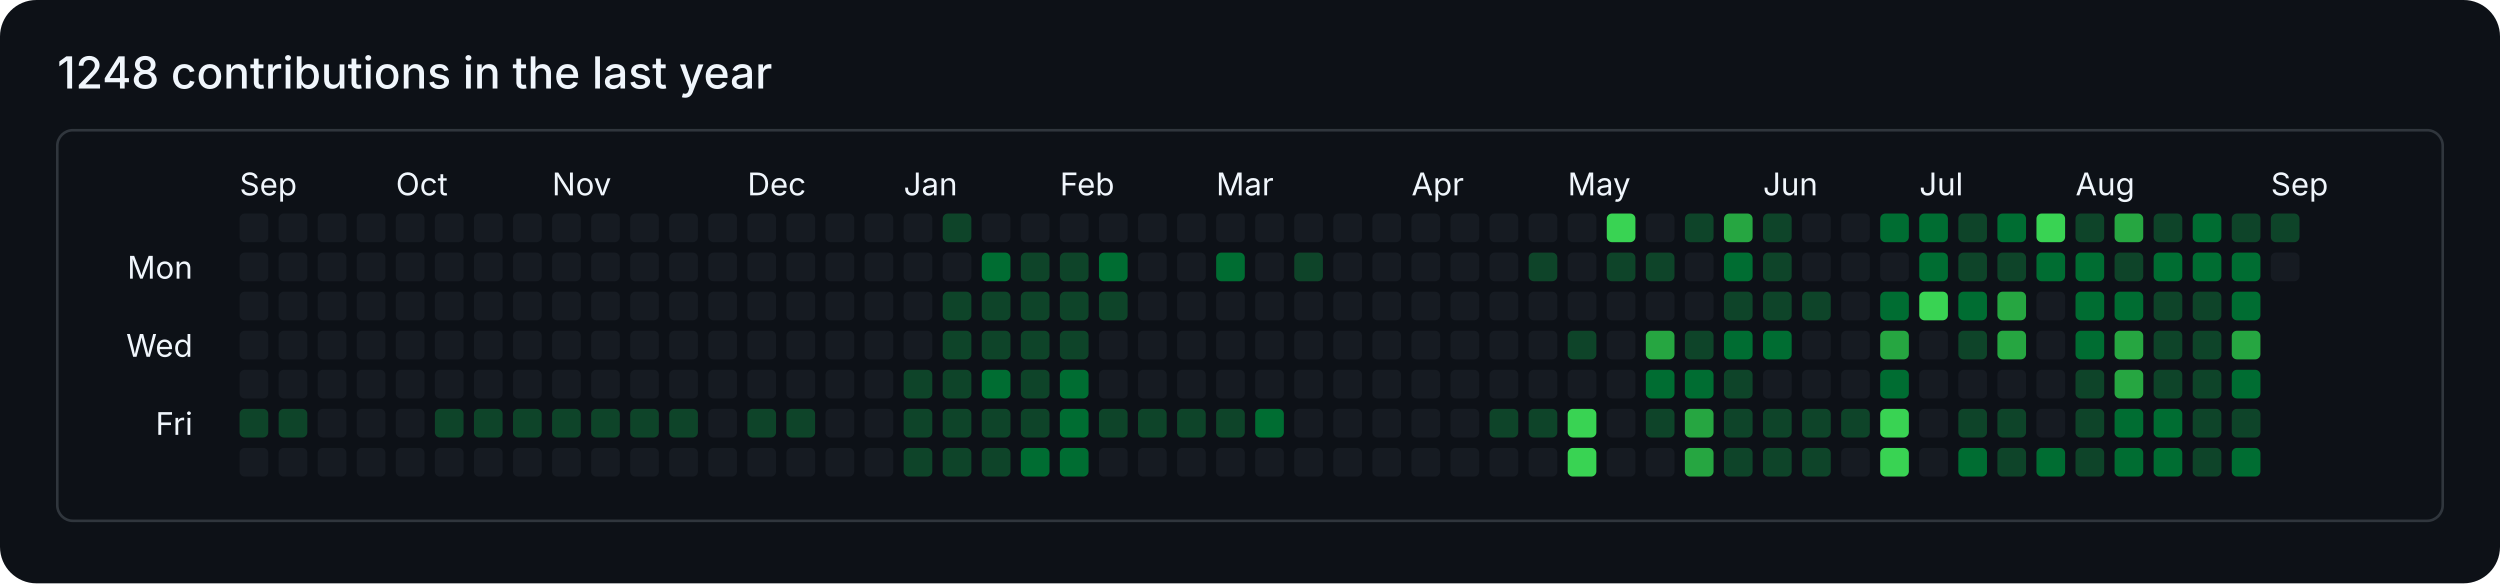
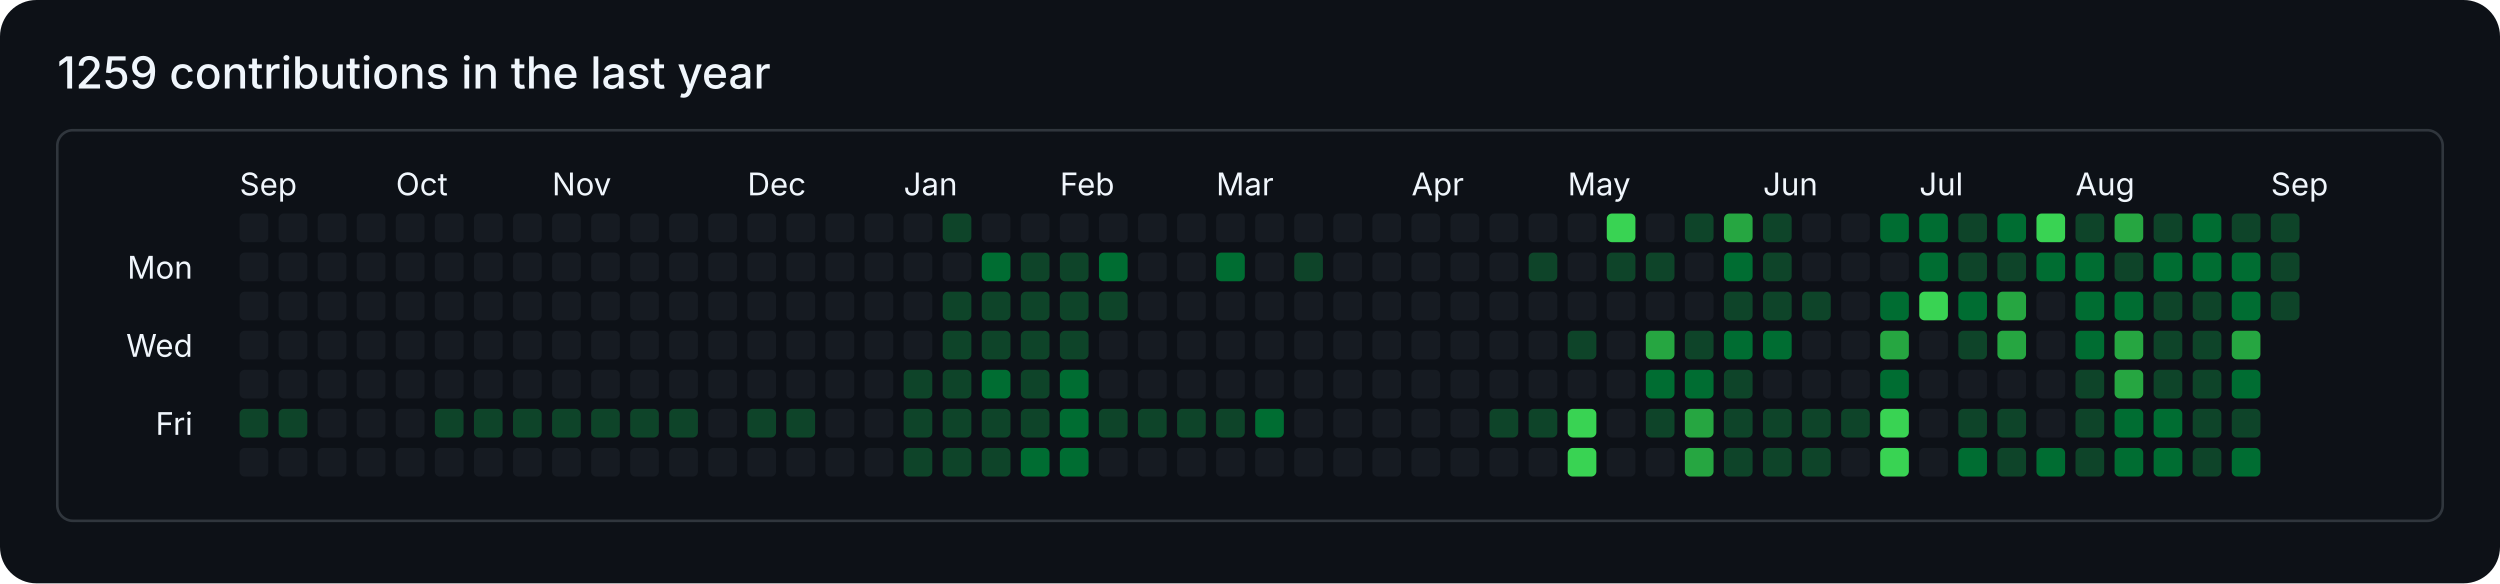
<svg xmlns="http://www.w3.org/2000/svg" width="1200" height="280" viewBox="0 0 960 224" fill="none" role="img" aria-label="AleksZyro GitHub contribution calendar">
  <style>
    .title { font: 500 17px -apple-system, BlinkMacSystemFont, 'Segoe UI', sans-serif; fill: #f0f6fc; }
    .month-label, .weekday-label, .legend, .hint { font: 400 12px -apple-system, BlinkMacSystemFont, 'Segoe UI', sans-serif; fill: #f0f6fc; }
    .hint, .legend-muted { fill: #8b949e; }
    .day-cell { shape-rendering: geometricPrecision; }
  </style>
  <rect width="960" height="224" rx="14" fill="#0d1117" />
-   <text x="22" y="34" class="title">1248 contributions in the last year</text>
+   <text x="22" y="34" class="title">1259 contributions in the last year</text>
  <rect x="22" y="50" width="916" height="150" rx="6" fill="none" stroke="#30363d" />
  <text x="92" y="75" class="month-label">Sep</text>
  <text x="152" y="75" class="month-label">Oct</text>
  <text x="212" y="75" class="month-label">Nov</text>
  <text x="287" y="75" class="month-label">Dec</text>
  <text x="347" y="75" class="month-label">Jan</text>
  <text x="407" y="75" class="month-label">Feb</text>
  <text x="467" y="75" class="month-label">Mar</text>
  <text x="542" y="75" class="month-label">Apr</text>
  <text x="602" y="75" class="month-label">May</text>
  <text x="677" y="75" class="month-label">Jun</text>
  <text x="737" y="75" class="month-label">Jul</text>
  <text x="797" y="75" class="month-label">Aug</text>
  <text x="872" y="75" class="month-label">Sep</text>
  <text x="74" y="107" class="weekday-label" text-anchor="end">Mon</text>
  <text x="74" y="137" class="weekday-label" text-anchor="end">Wed</text>
  <text x="74" y="167" class="weekday-label" text-anchor="end">Fri</text>
  <rect class="day-cell" x="92" y="82" width="11" height="11" rx="2" fill="#161b22" />
  <rect class="day-cell" x="92" y="97" width="11" height="11" rx="2" fill="#161b22" />
  <rect class="day-cell" x="92" y="112" width="11" height="11" rx="2" fill="#161b22" />
  <rect class="day-cell" x="92" y="127" width="11" height="11" rx="2" fill="#161b22" />
  <rect class="day-cell" x="92" y="142" width="11" height="11" rx="2" fill="#161b22" />
  <rect class="day-cell" x="92" y="157" width="11" height="11" rx="2" fill="#0e4429" />
  <rect class="day-cell" x="92" y="172" width="11" height="11" rx="2" fill="#161b22" />
  <rect class="day-cell" x="107" y="82" width="11" height="11" rx="2" fill="#161b22" />
  <rect class="day-cell" x="107" y="97" width="11" height="11" rx="2" fill="#161b22" />
  <rect class="day-cell" x="107" y="112" width="11" height="11" rx="2" fill="#161b22" />
  <rect class="day-cell" x="107" y="127" width="11" height="11" rx="2" fill="#161b22" />
  <rect class="day-cell" x="107" y="142" width="11" height="11" rx="2" fill="#161b22" />
  <rect class="day-cell" x="107" y="157" width="11" height="11" rx="2" fill="#0e4429" />
  <rect class="day-cell" x="107" y="172" width="11" height="11" rx="2" fill="#161b22" />
  <rect class="day-cell" x="122" y="82" width="11" height="11" rx="2" fill="#161b22" />
  <rect class="day-cell" x="122" y="97" width="11" height="11" rx="2" fill="#161b22" />
  <rect class="day-cell" x="122" y="112" width="11" height="11" rx="2" fill="#161b22" />
  <rect class="day-cell" x="122" y="127" width="11" height="11" rx="2" fill="#161b22" />
  <rect class="day-cell" x="122" y="142" width="11" height="11" rx="2" fill="#161b22" />
  <rect class="day-cell" x="122" y="157" width="11" height="11" rx="2" fill="#161b22" />
  <rect class="day-cell" x="122" y="172" width="11" height="11" rx="2" fill="#161b22" />
  <rect class="day-cell" x="137" y="82" width="11" height="11" rx="2" fill="#161b22" />
  <rect class="day-cell" x="137" y="97" width="11" height="11" rx="2" fill="#161b22" />
  <rect class="day-cell" x="137" y="112" width="11" height="11" rx="2" fill="#161b22" />
  <rect class="day-cell" x="137" y="127" width="11" height="11" rx="2" fill="#161b22" />
  <rect class="day-cell" x="137" y="142" width="11" height="11" rx="2" fill="#161b22" />
  <rect class="day-cell" x="137" y="157" width="11" height="11" rx="2" fill="#161b22" />
  <rect class="day-cell" x="137" y="172" width="11" height="11" rx="2" fill="#161b22" />
  <rect class="day-cell" x="152" y="82" width="11" height="11" rx="2" fill="#161b22" />
  <rect class="day-cell" x="152" y="97" width="11" height="11" rx="2" fill="#161b22" />
  <rect class="day-cell" x="152" y="112" width="11" height="11" rx="2" fill="#161b22" />
  <rect class="day-cell" x="152" y="127" width="11" height="11" rx="2" fill="#161b22" />
  <rect class="day-cell" x="152" y="142" width="11" height="11" rx="2" fill="#161b22" />
  <rect class="day-cell" x="152" y="157" width="11" height="11" rx="2" fill="#161b22" />
  <rect class="day-cell" x="152" y="172" width="11" height="11" rx="2" fill="#161b22" />
  <rect class="day-cell" x="167" y="82" width="11" height="11" rx="2" fill="#161b22" />
  <rect class="day-cell" x="167" y="97" width="11" height="11" rx="2" fill="#161b22" />
  <rect class="day-cell" x="167" y="112" width="11" height="11" rx="2" fill="#161b22" />
  <rect class="day-cell" x="167" y="127" width="11" height="11" rx="2" fill="#161b22" />
  <rect class="day-cell" x="167" y="142" width="11" height="11" rx="2" fill="#161b22" />
  <rect class="day-cell" x="167" y="157" width="11" height="11" rx="2" fill="#0e4429" />
  <rect class="day-cell" x="167" y="172" width="11" height="11" rx="2" fill="#161b22" />
  <rect class="day-cell" x="182" y="82" width="11" height="11" rx="2" fill="#161b22" />
  <rect class="day-cell" x="182" y="97" width="11" height="11" rx="2" fill="#161b22" />
  <rect class="day-cell" x="182" y="112" width="11" height="11" rx="2" fill="#161b22" />
  <rect class="day-cell" x="182" y="127" width="11" height="11" rx="2" fill="#161b22" />
  <rect class="day-cell" x="182" y="142" width="11" height="11" rx="2" fill="#161b22" />
  <rect class="day-cell" x="182" y="157" width="11" height="11" rx="2" fill="#0e4429" />
  <rect class="day-cell" x="182" y="172" width="11" height="11" rx="2" fill="#161b22" />
  <rect class="day-cell" x="197" y="82" width="11" height="11" rx="2" fill="#161b22" />
  <rect class="day-cell" x="197" y="97" width="11" height="11" rx="2" fill="#161b22" />
  <rect class="day-cell" x="197" y="112" width="11" height="11" rx="2" fill="#161b22" />
  <rect class="day-cell" x="197" y="127" width="11" height="11" rx="2" fill="#161b22" />
  <rect class="day-cell" x="197" y="142" width="11" height="11" rx="2" fill="#161b22" />
  <rect class="day-cell" x="197" y="157" width="11" height="11" rx="2" fill="#0e4429" />
  <rect class="day-cell" x="197" y="172" width="11" height="11" rx="2" fill="#161b22" />
  <rect class="day-cell" x="212" y="82" width="11" height="11" rx="2" fill="#161b22" />
  <rect class="day-cell" x="212" y="97" width="11" height="11" rx="2" fill="#161b22" />
  <rect class="day-cell" x="212" y="112" width="11" height="11" rx="2" fill="#161b22" />
  <rect class="day-cell" x="212" y="127" width="11" height="11" rx="2" fill="#161b22" />
  <rect class="day-cell" x="212" y="142" width="11" height="11" rx="2" fill="#161b22" />
  <rect class="day-cell" x="212" y="157" width="11" height="11" rx="2" fill="#0e4429" />
  <rect class="day-cell" x="212" y="172" width="11" height="11" rx="2" fill="#161b22" />
  <rect class="day-cell" x="227" y="82" width="11" height="11" rx="2" fill="#161b22" />
  <rect class="day-cell" x="227" y="97" width="11" height="11" rx="2" fill="#161b22" />
  <rect class="day-cell" x="227" y="112" width="11" height="11" rx="2" fill="#161b22" />
  <rect class="day-cell" x="227" y="127" width="11" height="11" rx="2" fill="#161b22" />
  <rect class="day-cell" x="227" y="142" width="11" height="11" rx="2" fill="#161b22" />
  <rect class="day-cell" x="227" y="157" width="11" height="11" rx="2" fill="#0e4429" />
  <rect class="day-cell" x="227" y="172" width="11" height="11" rx="2" fill="#161b22" />
  <rect class="day-cell" x="242" y="82" width="11" height="11" rx="2" fill="#161b22" />
  <rect class="day-cell" x="242" y="97" width="11" height="11" rx="2" fill="#161b22" />
  <rect class="day-cell" x="242" y="112" width="11" height="11" rx="2" fill="#161b22" />
  <rect class="day-cell" x="242" y="127" width="11" height="11" rx="2" fill="#161b22" />
  <rect class="day-cell" x="242" y="142" width="11" height="11" rx="2" fill="#161b22" />
  <rect class="day-cell" x="242" y="157" width="11" height="11" rx="2" fill="#0e4429" />
  <rect class="day-cell" x="242" y="172" width="11" height="11" rx="2" fill="#161b22" />
  <rect class="day-cell" x="257" y="82" width="11" height="11" rx="2" fill="#161b22" />
  <rect class="day-cell" x="257" y="97" width="11" height="11" rx="2" fill="#161b22" />
  <rect class="day-cell" x="257" y="112" width="11" height="11" rx="2" fill="#161b22" />
  <rect class="day-cell" x="257" y="127" width="11" height="11" rx="2" fill="#161b22" />
  <rect class="day-cell" x="257" y="142" width="11" height="11" rx="2" fill="#161b22" />
  <rect class="day-cell" x="257" y="157" width="11" height="11" rx="2" fill="#0e4429" />
  <rect class="day-cell" x="257" y="172" width="11" height="11" rx="2" fill="#161b22" />
  <rect class="day-cell" x="272" y="82" width="11" height="11" rx="2" fill="#161b22" />
  <rect class="day-cell" x="272" y="97" width="11" height="11" rx="2" fill="#161b22" />
  <rect class="day-cell" x="272" y="112" width="11" height="11" rx="2" fill="#161b22" />
  <rect class="day-cell" x="272" y="127" width="11" height="11" rx="2" fill="#161b22" />
  <rect class="day-cell" x="272" y="142" width="11" height="11" rx="2" fill="#161b22" />
  <rect class="day-cell" x="272" y="157" width="11" height="11" rx="2" fill="#161b22" />
  <rect class="day-cell" x="272" y="172" width="11" height="11" rx="2" fill="#161b22" />
  <rect class="day-cell" x="287" y="82" width="11" height="11" rx="2" fill="#161b22" />
  <rect class="day-cell" x="287" y="97" width="11" height="11" rx="2" fill="#161b22" />
  <rect class="day-cell" x="287" y="112" width="11" height="11" rx="2" fill="#161b22" />
  <rect class="day-cell" x="287" y="127" width="11" height="11" rx="2" fill="#161b22" />
  <rect class="day-cell" x="287" y="142" width="11" height="11" rx="2" fill="#161b22" />
  <rect class="day-cell" x="287" y="157" width="11" height="11" rx="2" fill="#0e4429" />
  <rect class="day-cell" x="287" y="172" width="11" height="11" rx="2" fill="#161b22" />
  <rect class="day-cell" x="302" y="82" width="11" height="11" rx="2" fill="#161b22" />
  <rect class="day-cell" x="302" y="97" width="11" height="11" rx="2" fill="#161b22" />
  <rect class="day-cell" x="302" y="112" width="11" height="11" rx="2" fill="#161b22" />
  <rect class="day-cell" x="302" y="127" width="11" height="11" rx="2" fill="#161b22" />
  <rect class="day-cell" x="302" y="142" width="11" height="11" rx="2" fill="#161b22" />
  <rect class="day-cell" x="302" y="157" width="11" height="11" rx="2" fill="#0e4429" />
  <rect class="day-cell" x="302" y="172" width="11" height="11" rx="2" fill="#161b22" />
  <rect class="day-cell" x="317" y="82" width="11" height="11" rx="2" fill="#161b22" />
  <rect class="day-cell" x="317" y="97" width="11" height="11" rx="2" fill="#161b22" />
  <rect class="day-cell" x="317" y="112" width="11" height="11" rx="2" fill="#161b22" />
  <rect class="day-cell" x="317" y="127" width="11" height="11" rx="2" fill="#161b22" />
  <rect class="day-cell" x="317" y="142" width="11" height="11" rx="2" fill="#161b22" />
  <rect class="day-cell" x="317" y="157" width="11" height="11" rx="2" fill="#161b22" />
  <rect class="day-cell" x="317" y="172" width="11" height="11" rx="2" fill="#161b22" />
  <rect class="day-cell" x="332" y="82" width="11" height="11" rx="2" fill="#161b22" />
  <rect class="day-cell" x="332" y="97" width="11" height="11" rx="2" fill="#161b22" />
  <rect class="day-cell" x="332" y="112" width="11" height="11" rx="2" fill="#161b22" />
  <rect class="day-cell" x="332" y="127" width="11" height="11" rx="2" fill="#161b22" />
  <rect class="day-cell" x="332" y="142" width="11" height="11" rx="2" fill="#161b22" />
  <rect class="day-cell" x="332" y="157" width="11" height="11" rx="2" fill="#161b22" />
  <rect class="day-cell" x="332" y="172" width="11" height="11" rx="2" fill="#161b22" />
  <rect class="day-cell" x="347" y="82" width="11" height="11" rx="2" fill="#161b22" />
  <rect class="day-cell" x="347" y="97" width="11" height="11" rx="2" fill="#161b22" />
  <rect class="day-cell" x="347" y="112" width="11" height="11" rx="2" fill="#161b22" />
  <rect class="day-cell" x="347" y="127" width="11" height="11" rx="2" fill="#161b22" />
  <rect class="day-cell" x="347" y="142" width="11" height="11" rx="2" fill="#0e4429" />
  <rect class="day-cell" x="347" y="157" width="11" height="11" rx="2" fill="#0e4429" />
  <rect class="day-cell" x="347" y="172" width="11" height="11" rx="2" fill="#0e4429" />
  <rect class="day-cell" x="362" y="82" width="11" height="11" rx="2" fill="#0e4429" />
  <rect class="day-cell" x="362" y="97" width="11" height="11" rx="2" fill="#161b22" />
  <rect class="day-cell" x="362" y="112" width="11" height="11" rx="2" fill="#0e4429" />
  <rect class="day-cell" x="362" y="127" width="11" height="11" rx="2" fill="#0e4429" />
  <rect class="day-cell" x="362" y="142" width="11" height="11" rx="2" fill="#0e4429" />
  <rect class="day-cell" x="362" y="157" width="11" height="11" rx="2" fill="#0e4429" />
  <rect class="day-cell" x="362" y="172" width="11" height="11" rx="2" fill="#0e4429" />
  <rect class="day-cell" x="377" y="82" width="11" height="11" rx="2" fill="#161b22" />
  <rect class="day-cell" x="377" y="97" width="11" height="11" rx="2" fill="#006d32" />
  <rect class="day-cell" x="377" y="112" width="11" height="11" rx="2" fill="#0e4429" />
  <rect class="day-cell" x="377" y="127" width="11" height="11" rx="2" fill="#0e4429" />
  <rect class="day-cell" x="377" y="142" width="11" height="11" rx="2" fill="#006d32" />
  <rect class="day-cell" x="377" y="157" width="11" height="11" rx="2" fill="#0e4429" />
  <rect class="day-cell" x="377" y="172" width="11" height="11" rx="2" fill="#0e4429" />
  <rect class="day-cell" x="392" y="82" width="11" height="11" rx="2" fill="#161b22" />
  <rect class="day-cell" x="392" y="97" width="11" height="11" rx="2" fill="#0e4429" />
  <rect class="day-cell" x="392" y="112" width="11" height="11" rx="2" fill="#0e4429" />
  <rect class="day-cell" x="392" y="127" width="11" height="11" rx="2" fill="#0e4429" />
  <rect class="day-cell" x="392" y="142" width="11" height="11" rx="2" fill="#0e4429" />
  <rect class="day-cell" x="392" y="157" width="11" height="11" rx="2" fill="#0e4429" />
  <rect class="day-cell" x="392" y="172" width="11" height="11" rx="2" fill="#006d32" />
  <rect class="day-cell" x="407" y="82" width="11" height="11" rx="2" fill="#161b22" />
  <rect class="day-cell" x="407" y="97" width="11" height="11" rx="2" fill="#0e4429" />
  <rect class="day-cell" x="407" y="112" width="11" height="11" rx="2" fill="#0e4429" />
  <rect class="day-cell" x="407" y="127" width="11" height="11" rx="2" fill="#0e4429" />
  <rect class="day-cell" x="407" y="142" width="11" height="11" rx="2" fill="#006d32" />
  <rect class="day-cell" x="407" y="157" width="11" height="11" rx="2" fill="#006d32" />
  <rect class="day-cell" x="407" y="172" width="11" height="11" rx="2" fill="#006d32" />
  <rect class="day-cell" x="422" y="82" width="11" height="11" rx="2" fill="#161b22" />
  <rect class="day-cell" x="422" y="97" width="11" height="11" rx="2" fill="#006d32" />
  <rect class="day-cell" x="422" y="112" width="11" height="11" rx="2" fill="#0e4429" />
  <rect class="day-cell" x="422" y="127" width="11" height="11" rx="2" fill="#161b22" />
  <rect class="day-cell" x="422" y="142" width="11" height="11" rx="2" fill="#161b22" />
  <rect class="day-cell" x="422" y="157" width="11" height="11" rx="2" fill="#0e4429" />
  <rect class="day-cell" x="422" y="172" width="11" height="11" rx="2" fill="#161b22" />
  <rect class="day-cell" x="437" y="82" width="11" height="11" rx="2" fill="#161b22" />
  <rect class="day-cell" x="437" y="97" width="11" height="11" rx="2" fill="#161b22" />
  <rect class="day-cell" x="437" y="112" width="11" height="11" rx="2" fill="#161b22" />
  <rect class="day-cell" x="437" y="127" width="11" height="11" rx="2" fill="#161b22" />
  <rect class="day-cell" x="437" y="142" width="11" height="11" rx="2" fill="#161b22" />
  <rect class="day-cell" x="437" y="157" width="11" height="11" rx="2" fill="#0e4429" />
  <rect class="day-cell" x="437" y="172" width="11" height="11" rx="2" fill="#161b22" />
  <rect class="day-cell" x="452" y="82" width="11" height="11" rx="2" fill="#161b22" />
  <rect class="day-cell" x="452" y="97" width="11" height="11" rx="2" fill="#161b22" />
  <rect class="day-cell" x="452" y="112" width="11" height="11" rx="2" fill="#161b22" />
  <rect class="day-cell" x="452" y="127" width="11" height="11" rx="2" fill="#161b22" />
  <rect class="day-cell" x="452" y="142" width="11" height="11" rx="2" fill="#161b22" />
  <rect class="day-cell" x="452" y="157" width="11" height="11" rx="2" fill="#0e4429" />
  <rect class="day-cell" x="452" y="172" width="11" height="11" rx="2" fill="#161b22" />
  <rect class="day-cell" x="467" y="82" width="11" height="11" rx="2" fill="#161b22" />
  <rect class="day-cell" x="467" y="97" width="11" height="11" rx="2" fill="#006d32" />
  <rect class="day-cell" x="467" y="112" width="11" height="11" rx="2" fill="#161b22" />
  <rect class="day-cell" x="467" y="127" width="11" height="11" rx="2" fill="#161b22" />
  <rect class="day-cell" x="467" y="142" width="11" height="11" rx="2" fill="#161b22" />
  <rect class="day-cell" x="467" y="157" width="11" height="11" rx="2" fill="#0e4429" />
  <rect class="day-cell" x="467" y="172" width="11" height="11" rx="2" fill="#161b22" />
  <rect class="day-cell" x="482" y="82" width="11" height="11" rx="2" fill="#161b22" />
  <rect class="day-cell" x="482" y="97" width="11" height="11" rx="2" fill="#161b22" />
  <rect class="day-cell" x="482" y="112" width="11" height="11" rx="2" fill="#161b22" />
  <rect class="day-cell" x="482" y="127" width="11" height="11" rx="2" fill="#161b22" />
  <rect class="day-cell" x="482" y="142" width="11" height="11" rx="2" fill="#161b22" />
  <rect class="day-cell" x="482" y="157" width="11" height="11" rx="2" fill="#006d32" />
  <rect class="day-cell" x="482" y="172" width="11" height="11" rx="2" fill="#161b22" />
  <rect class="day-cell" x="497" y="82" width="11" height="11" rx="2" fill="#161b22" />
  <rect class="day-cell" x="497" y="97" width="11" height="11" rx="2" fill="#0e4429" />
  <rect class="day-cell" x="497" y="112" width="11" height="11" rx="2" fill="#161b22" />
  <rect class="day-cell" x="497" y="127" width="11" height="11" rx="2" fill="#161b22" />
  <rect class="day-cell" x="497" y="142" width="11" height="11" rx="2" fill="#161b22" />
  <rect class="day-cell" x="497" y="157" width="11" height="11" rx="2" fill="#161b22" />
  <rect class="day-cell" x="497" y="172" width="11" height="11" rx="2" fill="#161b22" />
  <rect class="day-cell" x="512" y="82" width="11" height="11" rx="2" fill="#161b22" />
  <rect class="day-cell" x="512" y="97" width="11" height="11" rx="2" fill="#161b22" />
  <rect class="day-cell" x="512" y="112" width="11" height="11" rx="2" fill="#161b22" />
  <rect class="day-cell" x="512" y="127" width="11" height="11" rx="2" fill="#161b22" />
  <rect class="day-cell" x="512" y="142" width="11" height="11" rx="2" fill="#161b22" />
  <rect class="day-cell" x="512" y="157" width="11" height="11" rx="2" fill="#161b22" />
  <rect class="day-cell" x="512" y="172" width="11" height="11" rx="2" fill="#161b22" />
  <rect class="day-cell" x="527" y="82" width="11" height="11" rx="2" fill="#161b22" />
  <rect class="day-cell" x="527" y="97" width="11" height="11" rx="2" fill="#161b22" />
  <rect class="day-cell" x="527" y="112" width="11" height="11" rx="2" fill="#161b22" />
  <rect class="day-cell" x="527" y="127" width="11" height="11" rx="2" fill="#161b22" />
  <rect class="day-cell" x="527" y="142" width="11" height="11" rx="2" fill="#161b22" />
  <rect class="day-cell" x="527" y="157" width="11" height="11" rx="2" fill="#161b22" />
  <rect class="day-cell" x="527" y="172" width="11" height="11" rx="2" fill="#161b22" />
  <rect class="day-cell" x="542" y="82" width="11" height="11" rx="2" fill="#161b22" />
  <rect class="day-cell" x="542" y="97" width="11" height="11" rx="2" fill="#161b22" />
  <rect class="day-cell" x="542" y="112" width="11" height="11" rx="2" fill="#161b22" />
  <rect class="day-cell" x="542" y="127" width="11" height="11" rx="2" fill="#161b22" />
  <rect class="day-cell" x="542" y="142" width="11" height="11" rx="2" fill="#161b22" />
  <rect class="day-cell" x="542" y="157" width="11" height="11" rx="2" fill="#161b22" />
  <rect class="day-cell" x="542" y="172" width="11" height="11" rx="2" fill="#161b22" />
  <rect class="day-cell" x="557" y="82" width="11" height="11" rx="2" fill="#161b22" />
  <rect class="day-cell" x="557" y="97" width="11" height="11" rx="2" fill="#161b22" />
  <rect class="day-cell" x="557" y="112" width="11" height="11" rx="2" fill="#161b22" />
  <rect class="day-cell" x="557" y="127" width="11" height="11" rx="2" fill="#161b22" />
  <rect class="day-cell" x="557" y="142" width="11" height="11" rx="2" fill="#161b22" />
  <rect class="day-cell" x="557" y="157" width="11" height="11" rx="2" fill="#161b22" />
  <rect class="day-cell" x="557" y="172" width="11" height="11" rx="2" fill="#161b22" />
  <rect class="day-cell" x="572" y="82" width="11" height="11" rx="2" fill="#161b22" />
  <rect class="day-cell" x="572" y="97" width="11" height="11" rx="2" fill="#161b22" />
  <rect class="day-cell" x="572" y="112" width="11" height="11" rx="2" fill="#161b22" />
  <rect class="day-cell" x="572" y="127" width="11" height="11" rx="2" fill="#161b22" />
  <rect class="day-cell" x="572" y="142" width="11" height="11" rx="2" fill="#161b22" />
  <rect class="day-cell" x="572" y="157" width="11" height="11" rx="2" fill="#0e4429" />
  <rect class="day-cell" x="572" y="172" width="11" height="11" rx="2" fill="#161b22" />
  <rect class="day-cell" x="587" y="82" width="11" height="11" rx="2" fill="#161b22" />
  <rect class="day-cell" x="587" y="97" width="11" height="11" rx="2" fill="#0e4429" />
  <rect class="day-cell" x="587" y="112" width="11" height="11" rx="2" fill="#161b22" />
  <rect class="day-cell" x="587" y="127" width="11" height="11" rx="2" fill="#161b22" />
  <rect class="day-cell" x="587" y="142" width="11" height="11" rx="2" fill="#161b22" />
  <rect class="day-cell" x="587" y="157" width="11" height="11" rx="2" fill="#0e4429" />
  <rect class="day-cell" x="587" y="172" width="11" height="11" rx="2" fill="#161b22" />
  <rect class="day-cell" x="602" y="82" width="11" height="11" rx="2" fill="#161b22" />
  <rect class="day-cell" x="602" y="97" width="11" height="11" rx="2" fill="#161b22" />
  <rect class="day-cell" x="602" y="112" width="11" height="11" rx="2" fill="#161b22" />
  <rect class="day-cell" x="602" y="127" width="11" height="11" rx="2" fill="#0e4429" />
  <rect class="day-cell" x="602" y="142" width="11" height="11" rx="2" fill="#161b22" />
  <rect class="day-cell" x="602" y="157" width="11" height="11" rx="2" fill="#39d353" />
  <rect class="day-cell" x="602" y="172" width="11" height="11" rx="2" fill="#39d353" />
  <rect class="day-cell" x="617" y="82" width="11" height="11" rx="2" fill="#39d353" />
  <rect class="day-cell" x="617" y="97" width="11" height="11" rx="2" fill="#0e4429" />
  <rect class="day-cell" x="617" y="112" width="11" height="11" rx="2" fill="#161b22" />
  <rect class="day-cell" x="617" y="127" width="11" height="11" rx="2" fill="#161b22" />
  <rect class="day-cell" x="617" y="142" width="11" height="11" rx="2" fill="#161b22" />
  <rect class="day-cell" x="617" y="157" width="11" height="11" rx="2" fill="#161b22" />
  <rect class="day-cell" x="617" y="172" width="11" height="11" rx="2" fill="#161b22" />
  <rect class="day-cell" x="632" y="82" width="11" height="11" rx="2" fill="#161b22" />
  <rect class="day-cell" x="632" y="97" width="11" height="11" rx="2" fill="#0e4429" />
  <rect class="day-cell" x="632" y="112" width="11" height="11" rx="2" fill="#161b22" />
  <rect class="day-cell" x="632" y="127" width="11" height="11" rx="2" fill="#26a641" />
  <rect class="day-cell" x="632" y="142" width="11" height="11" rx="2" fill="#006d32" />
  <rect class="day-cell" x="632" y="157" width="11" height="11" rx="2" fill="#0e4429" />
  <rect class="day-cell" x="632" y="172" width="11" height="11" rx="2" fill="#161b22" />
  <rect class="day-cell" x="647" y="82" width="11" height="11" rx="2" fill="#0e4429" />
  <rect class="day-cell" x="647" y="97" width="11" height="11" rx="2" fill="#161b22" />
  <rect class="day-cell" x="647" y="112" width="11" height="11" rx="2" fill="#161b22" />
  <rect class="day-cell" x="647" y="127" width="11" height="11" rx="2" fill="#0e4429" />
  <rect class="day-cell" x="647" y="142" width="11" height="11" rx="2" fill="#006d32" />
  <rect class="day-cell" x="647" y="157" width="11" height="11" rx="2" fill="#26a641" />
  <rect class="day-cell" x="647" y="172" width="11" height="11" rx="2" fill="#26a641" />
  <rect class="day-cell" x="662" y="82" width="11" height="11" rx="2" fill="#26a641" />
  <rect class="day-cell" x="662" y="97" width="11" height="11" rx="2" fill="#006d32" />
  <rect class="day-cell" x="662" y="112" width="11" height="11" rx="2" fill="#0e4429" />
  <rect class="day-cell" x="662" y="127" width="11" height="11" rx="2" fill="#006d32" />
  <rect class="day-cell" x="662" y="142" width="11" height="11" rx="2" fill="#0e4429" />
  <rect class="day-cell" x="662" y="157" width="11" height="11" rx="2" fill="#0e4429" />
  <rect class="day-cell" x="662" y="172" width="11" height="11" rx="2" fill="#0e4429" />
  <rect class="day-cell" x="677" y="82" width="11" height="11" rx="2" fill="#0e4429" />
  <rect class="day-cell" x="677" y="97" width="11" height="11" rx="2" fill="#0e4429" />
  <rect class="day-cell" x="677" y="112" width="11" height="11" rx="2" fill="#0e4429" />
  <rect class="day-cell" x="677" y="127" width="11" height="11" rx="2" fill="#006d32" />
  <rect class="day-cell" x="677" y="142" width="11" height="11" rx="2" fill="#161b22" />
  <rect class="day-cell" x="677" y="157" width="11" height="11" rx="2" fill="#0e4429" />
  <rect class="day-cell" x="677" y="172" width="11" height="11" rx="2" fill="#0e4429" />
  <rect class="day-cell" x="692" y="82" width="11" height="11" rx="2" fill="#161b22" />
  <rect class="day-cell" x="692" y="97" width="11" height="11" rx="2" fill="#161b22" />
  <rect class="day-cell" x="692" y="112" width="11" height="11" rx="2" fill="#0e4429" />
  <rect class="day-cell" x="692" y="127" width="11" height="11" rx="2" fill="#161b22" />
  <rect class="day-cell" x="692" y="142" width="11" height="11" rx="2" fill="#161b22" />
  <rect class="day-cell" x="692" y="157" width="11" height="11" rx="2" fill="#0e4429" />
  <rect class="day-cell" x="692" y="172" width="11" height="11" rx="2" fill="#0e4429" />
  <rect class="day-cell" x="707" y="82" width="11" height="11" rx="2" fill="#161b22" />
  <rect class="day-cell" x="707" y="97" width="11" height="11" rx="2" fill="#161b22" />
  <rect class="day-cell" x="707" y="112" width="11" height="11" rx="2" fill="#161b22" />
  <rect class="day-cell" x="707" y="127" width="11" height="11" rx="2" fill="#161b22" />
  <rect class="day-cell" x="707" y="142" width="11" height="11" rx="2" fill="#161b22" />
  <rect class="day-cell" x="707" y="157" width="11" height="11" rx="2" fill="#0e4429" />
  <rect class="day-cell" x="707" y="172" width="11" height="11" rx="2" fill="#161b22" />
  <rect class="day-cell" x="722" y="82" width="11" height="11" rx="2" fill="#006d32" />
  <rect class="day-cell" x="722" y="97" width="11" height="11" rx="2" fill="#161b22" />
  <rect class="day-cell" x="722" y="112" width="11" height="11" rx="2" fill="#006d32" />
  <rect class="day-cell" x="722" y="127" width="11" height="11" rx="2" fill="#26a641" />
  <rect class="day-cell" x="722" y="142" width="11" height="11" rx="2" fill="#006d32" />
  <rect class="day-cell" x="722" y="157" width="11" height="11" rx="2" fill="#39d353" />
  <rect class="day-cell" x="722" y="172" width="11" height="11" rx="2" fill="#39d353" />
  <rect class="day-cell" x="737" y="82" width="11" height="11" rx="2" fill="#006d32" />
  <rect class="day-cell" x="737" y="97" width="11" height="11" rx="2" fill="#006d32" />
  <rect class="day-cell" x="737" y="112" width="11" height="11" rx="2" fill="#39d353" />
  <rect class="day-cell" x="737" y="127" width="11" height="11" rx="2" fill="#161b22" />
  <rect class="day-cell" x="737" y="142" width="11" height="11" rx="2" fill="#161b22" />
  <rect class="day-cell" x="737" y="157" width="11" height="11" rx="2" fill="#161b22" />
  <rect class="day-cell" x="737" y="172" width="11" height="11" rx="2" fill="#161b22" />
  <rect class="day-cell" x="752" y="82" width="11" height="11" rx="2" fill="#0e4429" />
  <rect class="day-cell" x="752" y="97" width="11" height="11" rx="2" fill="#0e4429" />
  <rect class="day-cell" x="752" y="112" width="11" height="11" rx="2" fill="#006d32" />
  <rect class="day-cell" x="752" y="127" width="11" height="11" rx="2" fill="#0e4429" />
  <rect class="day-cell" x="752" y="142" width="11" height="11" rx="2" fill="#161b22" />
  <rect class="day-cell" x="752" y="157" width="11" height="11" rx="2" fill="#0e4429" />
  <rect class="day-cell" x="752" y="172" width="11" height="11" rx="2" fill="#006d32" />
  <rect class="day-cell" x="767" y="82" width="11" height="11" rx="2" fill="#006d32" />
  <rect class="day-cell" x="767" y="97" width="11" height="11" rx="2" fill="#0e4429" />
  <rect class="day-cell" x="767" y="112" width="11" height="11" rx="2" fill="#26a641" />
  <rect class="day-cell" x="767" y="127" width="11" height="11" rx="2" fill="#26a641" />
  <rect class="day-cell" x="767" y="142" width="11" height="11" rx="2" fill="#161b22" />
  <rect class="day-cell" x="767" y="157" width="11" height="11" rx="2" fill="#0e4429" />
  <rect class="day-cell" x="767" y="172" width="11" height="11" rx="2" fill="#0e4429" />
  <rect class="day-cell" x="782" y="82" width="11" height="11" rx="2" fill="#39d353" />
  <rect class="day-cell" x="782" y="97" width="11" height="11" rx="2" fill="#006d32" />
  <rect class="day-cell" x="782" y="112" width="11" height="11" rx="2" fill="#161b22" />
  <rect class="day-cell" x="782" y="127" width="11" height="11" rx="2" fill="#161b22" />
  <rect class="day-cell" x="782" y="142" width="11" height="11" rx="2" fill="#161b22" />
  <rect class="day-cell" x="782" y="157" width="11" height="11" rx="2" fill="#161b22" />
  <rect class="day-cell" x="782" y="172" width="11" height="11" rx="2" fill="#006d32" />
  <rect class="day-cell" x="797" y="82" width="11" height="11" rx="2" fill="#0e4429" />
  <rect class="day-cell" x="797" y="97" width="11" height="11" rx="2" fill="#006d32" />
  <rect class="day-cell" x="797" y="112" width="11" height="11" rx="2" fill="#006d32" />
  <rect class="day-cell" x="797" y="127" width="11" height="11" rx="2" fill="#006d32" />
  <rect class="day-cell" x="797" y="142" width="11" height="11" rx="2" fill="#0e4429" />
  <rect class="day-cell" x="797" y="157" width="11" height="11" rx="2" fill="#0e4429" />
  <rect class="day-cell" x="797" y="172" width="11" height="11" rx="2" fill="#0e4429" />
  <rect class="day-cell" x="812" y="82" width="11" height="11" rx="2" fill="#26a641" />
  <rect class="day-cell" x="812" y="97" width="11" height="11" rx="2" fill="#0e4429" />
  <rect class="day-cell" x="812" y="112" width="11" height="11" rx="2" fill="#006d32" />
  <rect class="day-cell" x="812" y="127" width="11" height="11" rx="2" fill="#26a641" />
  <rect class="day-cell" x="812" y="142" width="11" height="11" rx="2" fill="#26a641" />
  <rect class="day-cell" x="812" y="157" width="11" height="11" rx="2" fill="#006d32" />
  <rect class="day-cell" x="812" y="172" width="11" height="11" rx="2" fill="#006d32" />
  <rect class="day-cell" x="827" y="82" width="11" height="11" rx="2" fill="#0e4429" />
  <rect class="day-cell" x="827" y="97" width="11" height="11" rx="2" fill="#006d32" />
  <rect class="day-cell" x="827" y="112" width="11" height="11" rx="2" fill="#0e4429" />
  <rect class="day-cell" x="827" y="127" width="11" height="11" rx="2" fill="#0e4429" />
  <rect class="day-cell" x="827" y="142" width="11" height="11" rx="2" fill="#0e4429" />
  <rect class="day-cell" x="827" y="157" width="11" height="11" rx="2" fill="#006d32" />
  <rect class="day-cell" x="827" y="172" width="11" height="11" rx="2" fill="#006d32" />
  <rect class="day-cell" x="842" y="82" width="11" height="11" rx="2" fill="#006d32" />
  <rect class="day-cell" x="842" y="97" width="11" height="11" rx="2" fill="#006d32" />
  <rect class="day-cell" x="842" y="112" width="11" height="11" rx="2" fill="#0e4429" />
  <rect class="day-cell" x="842" y="127" width="11" height="11" rx="2" fill="#0e4429" />
  <rect class="day-cell" x="842" y="142" width="11" height="11" rx="2" fill="#0e4429" />
  <rect class="day-cell" x="842" y="157" width="11" height="11" rx="2" fill="#0e4429" />
  <rect class="day-cell" x="842" y="172" width="11" height="11" rx="2" fill="#0e4429" />
  <rect class="day-cell" x="857" y="82" width="11" height="11" rx="2" fill="#0e4429" />
  <rect class="day-cell" x="857" y="97" width="11" height="11" rx="2" fill="#006d32" />
  <rect class="day-cell" x="857" y="112" width="11" height="11" rx="2" fill="#006d32" />
  <rect class="day-cell" x="857" y="127" width="11" height="11" rx="2" fill="#26a641" />
  <rect class="day-cell" x="857" y="142" width="11" height="11" rx="2" fill="#006d32" />
  <rect class="day-cell" x="857" y="157" width="11" height="11" rx="2" fill="#0e4429" />
  <rect class="day-cell" x="857" y="172" width="11" height="11" rx="2" fill="#006d32" />
  <rect class="day-cell" x="872" y="82" width="11" height="11" rx="2" fill="#0e4429" />
-   <rect class="day-cell" x="872" y="97" width="11" height="11" rx="2" fill="#161b22" />
+   <rect class="day-cell" x="872" y="97" width="11" height="11" rx="2" fill="#0e4429" />
+   <rect class="day-cell" x="872" y="112" width="11" height="11" rx="2" fill="#0e4429" />
</svg>
